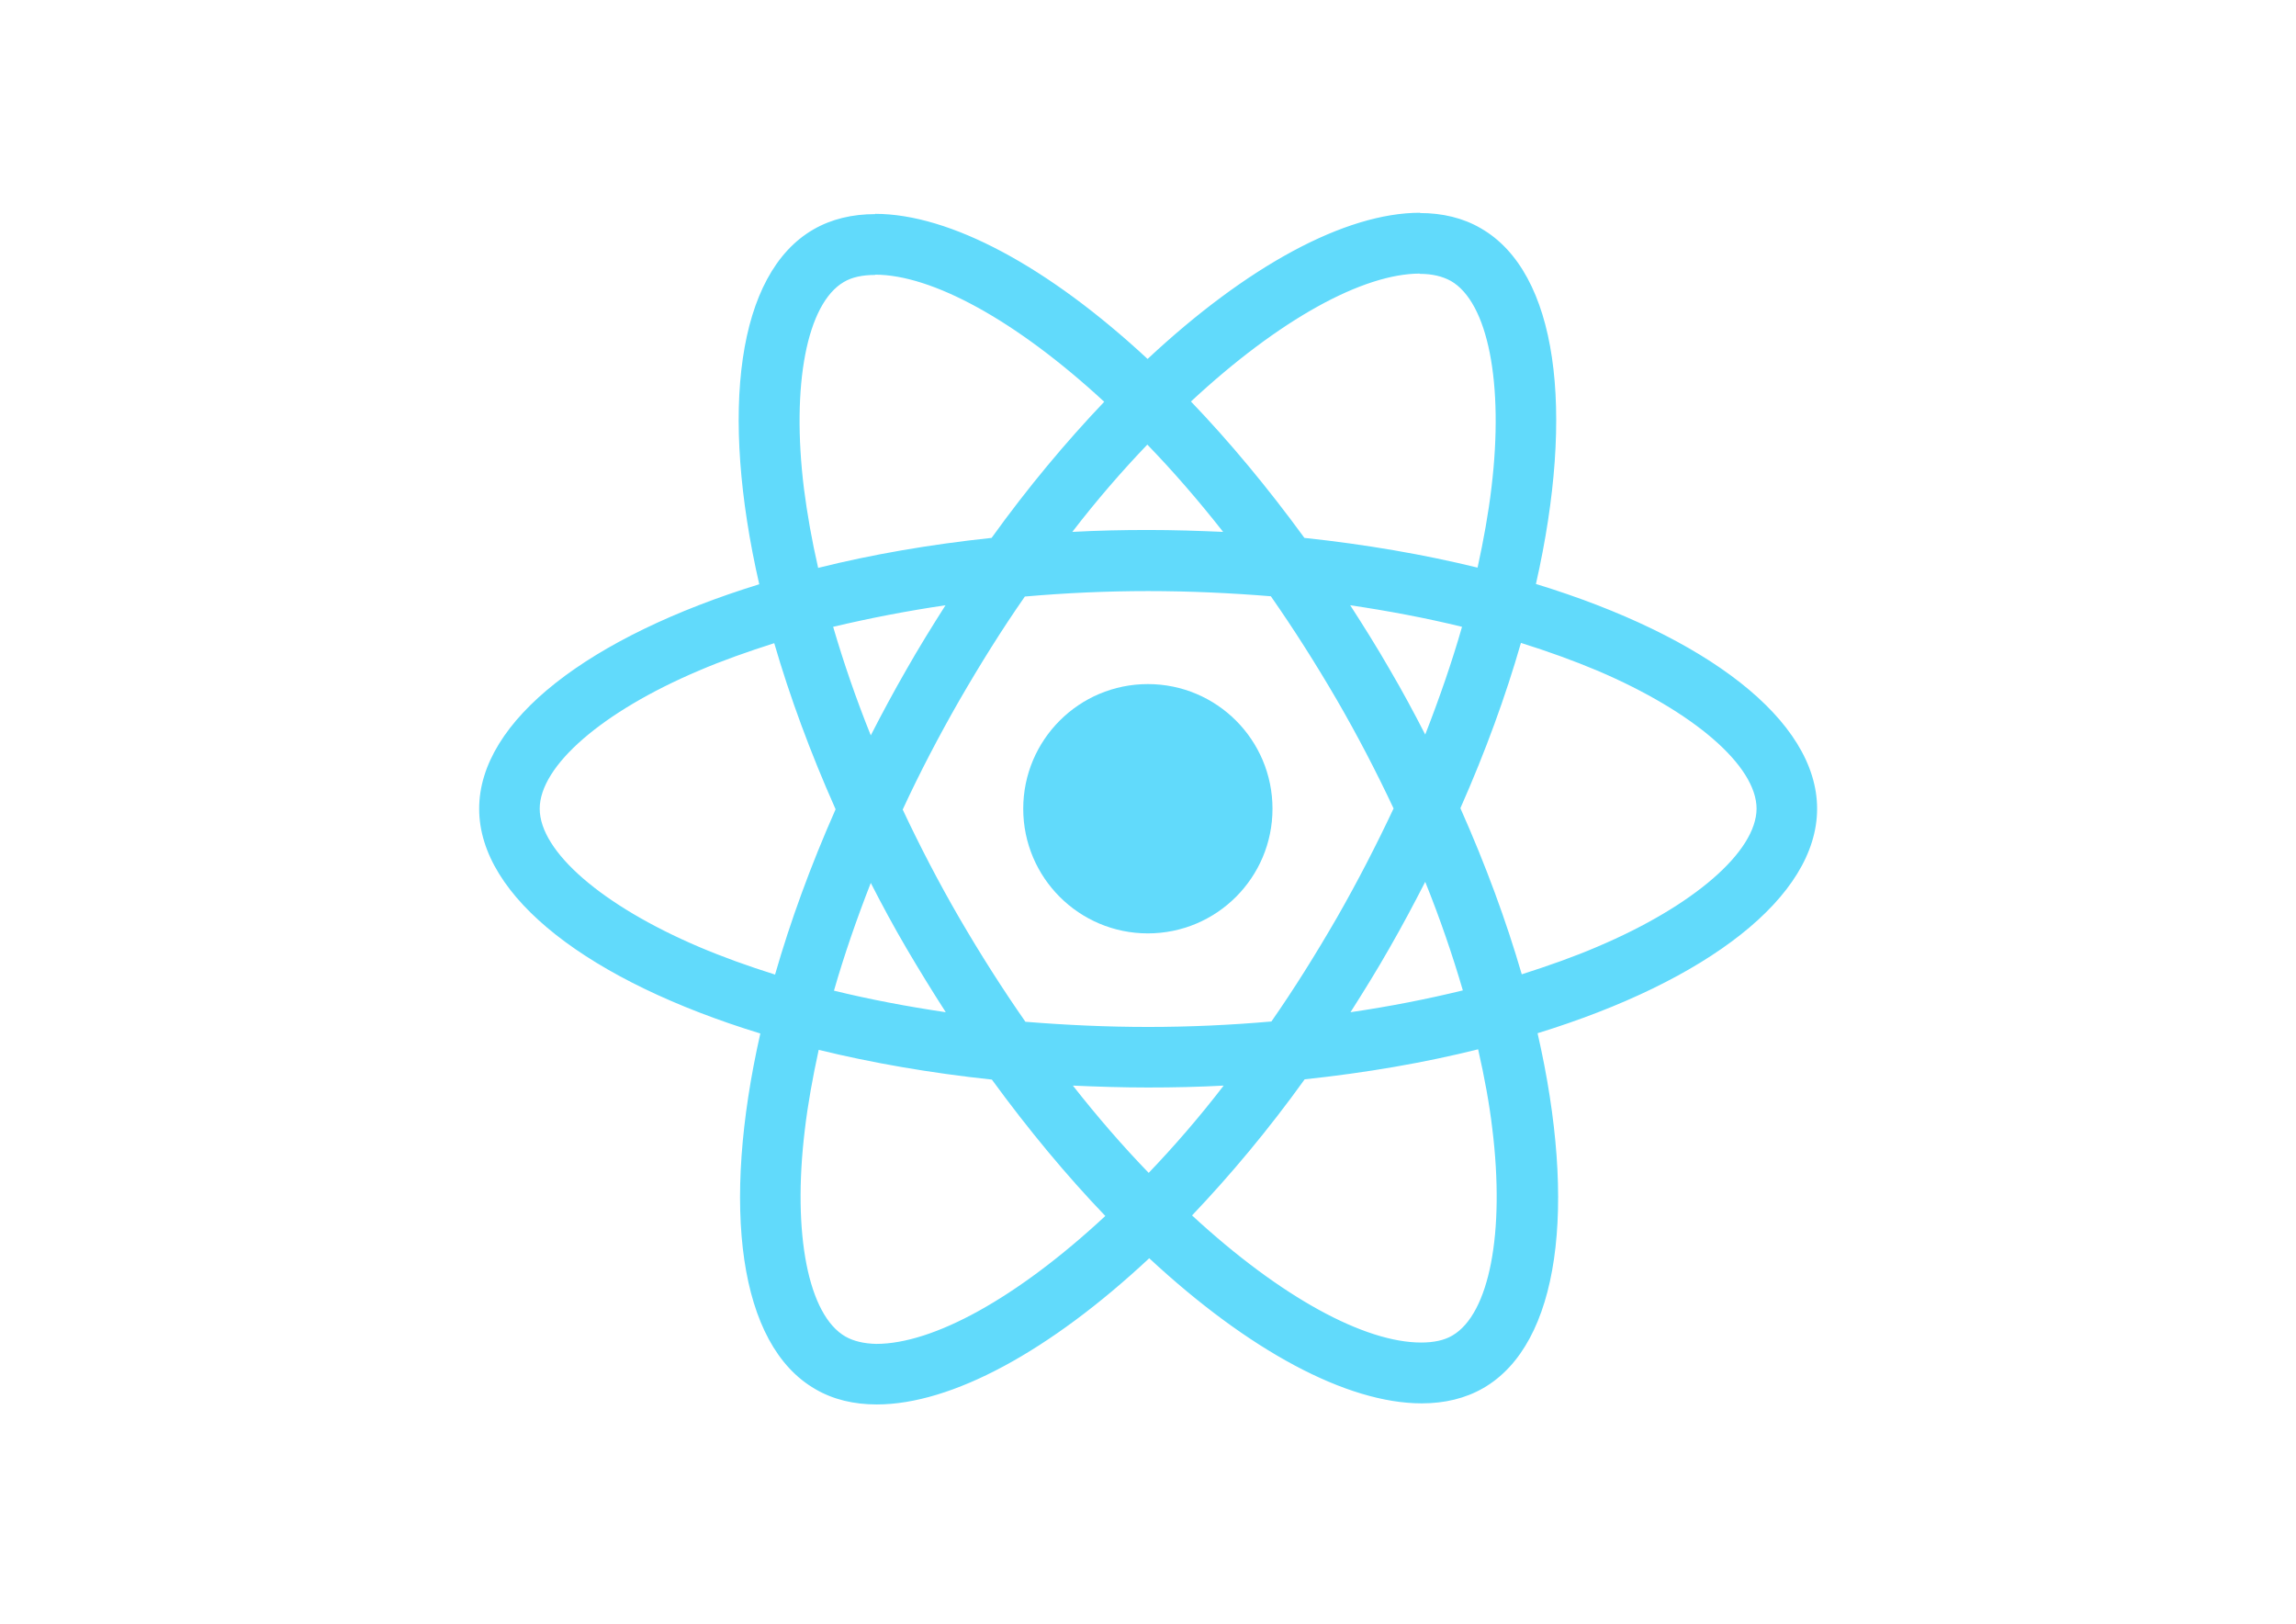
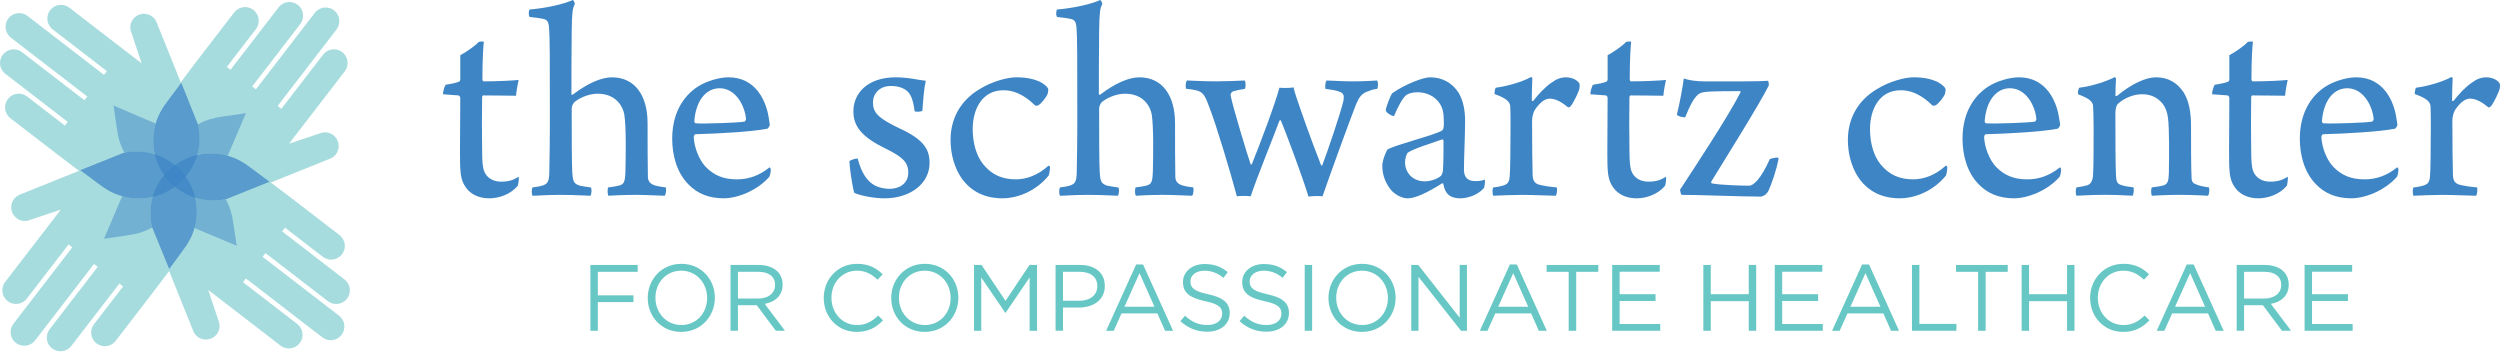
- <svg xmlns="http://www.w3.org/2000/svg" viewBox="0 0 841.9 595.3">
-   <g fill="#61DAFB">
-     <path d="M666.3 296.5c0-32.5-40.7-63.3-103.1-82.4 14.4-63.6 8-114.2-20.2-130.4-6.5-3.8-14.1-5.6-22.4-5.6v22.3c4.6 0 8.3.9 11.4 2.6 13.6 7.8 19.5 37.5 14.9 75.7-1.1 9.4-2.9 19.3-5.1 29.4-19.6-4.8-41-8.5-63.5-10.9-13.5-18.5-27.5-35.3-41.6-50 32.6-30.3 63.2-46.9 84-46.9V78c-27.5 0-63.5 19.6-99.9 53.6-36.4-33.8-72.4-53.2-99.9-53.2v22.3c20.7 0 51.4 16.5 84 46.6-14 14.7-28 31.4-41.3 49.9-22.6 2.4-44 6.1-63.6 11-2.3-10-4-19.7-5.2-29-4.7-38.2 1.1-67.9 14.6-75.8 3-1.8 6.9-2.6 11.5-2.6V78.5c-8.4 0-16 1.8-22.6 5.6-28.1 16.2-34.4 66.7-19.9 130.1-62.2 19.2-102.7 49.9-102.7 82.3 0 32.5 40.7 63.3 103.1 82.4-14.4 63.6-8 114.2 20.2 130.4 6.5 3.8 14.1 5.6 22.5 5.6 27.5 0 63.5-19.6 99.9-53.6 36.4 33.8 72.4 53.2 99.9 53.2 8.4 0 16-1.8 22.6-5.6 28.1-16.2 34.4-66.7 19.9-130.1 62-19.1 102.5-49.9 102.5-82.3zm-130.2-66.7c-3.7 12.9-8.3 26.2-13.5 39.5-4.1-8-8.4-16-13.1-24-4.6-8-9.5-15.8-14.4-23.4 14.2 2.1 27.9 4.7 41 7.9zm-45.8 106.5c-7.8 13.5-15.8 26.3-24.1 38.2-14.9 1.3-30 2-45.2 2-15.1 0-30.2-.7-45-1.9-8.3-11.9-16.4-24.6-24.2-38-7.6-13.1-14.5-26.4-20.8-39.8 6.2-13.4 13.2-26.8 20.7-39.9 7.8-13.5 15.8-26.3 24.1-38.2 14.9-1.3 30-2 45.2-2 15.1 0 30.2.7 45 1.9 8.3 11.9 16.4 24.6 24.2 38 7.6 13.1 14.5 26.4 20.8 39.8-6.3 13.4-13.2 26.8-20.7 39.9zm32.3-13c5.4 13.4 10 26.8 13.8 39.8-13.1 3.2-26.9 5.9-41.2 8 4.9-7.7 9.8-15.6 14.4-23.7 4.6-8 8.9-16.1 13-24.1zM421.2 430c-9.3-9.6-18.6-20.3-27.8-32 9 .4 18.2.7 27.5.7 9.4 0 18.7-.2 27.8-.7-9 11.7-18.3 22.4-27.5 32zm-74.4-58.9c-14.2-2.1-27.9-4.7-41-7.9 3.7-12.9 8.3-26.2 13.5-39.5 4.1 8 8.4 16 13.1 24 4.7 8 9.5 15.8 14.4 23.4zM420.7 163c9.3 9.6 18.6 20.3 27.8 32-9-.4-18.2-.7-27.5-.7-9.4 0-18.7.2-27.8.7 9-11.7 18.3-22.4 27.5-32zm-74 58.9c-4.9 7.7-9.8 15.6-14.4 23.7-4.6 8-8.9 16-13 24-5.4-13.4-10-26.8-13.8-39.8 13.1-3.1 26.9-5.8 41.2-7.9zm-90.5 125.2c-35.4-15.1-58.3-34.9-58.3-50.6 0-15.7 22.9-35.6 58.3-50.6 8.6-3.7 18-7 27.7-10.1 5.7 19.6 13.2 40 22.5 60.9-9.2 20.8-16.6 41.1-22.2 60.6-9.9-3.1-19.3-6.5-28-10.2zM310 490c-13.6-7.8-19.5-37.5-14.9-75.7 1.1-9.4 2.9-19.3 5.1-29.4 19.6 4.8 41 8.5 63.5 10.9 13.5 18.5 27.5 35.3 41.6 50-32.6 30.3-63.2 46.9-84 46.9-4.5-.1-8.3-1-11.3-2.7zm237.2-76.2c4.7 38.2-1.1 67.9-14.6 75.8-3 1.8-6.9 2.6-11.5 2.6-20.7 0-51.4-16.5-84-46.6 14-14.7 28-31.4 41.3-49.9 22.6-2.4 44-6.1 63.6-11 2.3 10.1 4.1 19.8 5.2 29.1zm38.5-66.7c-8.6 3.7-18 7-27.7 10.1-5.7-19.6-13.2-40-22.5-60.9 9.2-20.8 16.6-41.1 22.2-60.6 9.9 3.1 19.3 6.5 28.1 10.2 35.4 15.1 58.3 34.9 58.3 50.6-.1 15.7-23 35.6-58.4 50.6zM320.8 78.4z" />
-     <circle cx="420.9" cy="296.5" r="45.7" />
-     <path d="M520.5 78.1z" />
+ <svg viewBox="0 0 1416.38 199.02">
+   <style type="text/css">
+ 	.st0{fill:#A7DCDE;}
+ 	.st1{opacity:0.75;fill:#3D85C5;}
+ 	.st2{opacity:0.5;fill:#3D85C5;}
+ 	.st3{fill:#67C7C5;}
+ 	.st4{fill:#3D85C5;}
+ </style>
+   <g id="Logo">
+     <g>
+       <path class="st0" d="M4.47,56.1c2.61-3.4,7.49-4.04,10.88-1.42l21.41,16.47l1.62-2.09L3.02,41.83C-0.37,39.22-1,34.36,1.61,30.96    c2.61-3.39,7.48-4.01,10.86-1.41l35.37,27.24l1.61-2.11L6.14,21.32c-3.39-2.61-4.02-7.49-1.41-10.88c2.6-3.4,7.48-4.02,10.86-1.41    L58.91,42.4l1.63-2.11L29.84,16.64c-3.39-2.62-4.03-7.48-1.41-10.88c2.61-3.39,7.46-4.02,10.86-1.41L80.25,35.9l-5.67-17.01    c-1.87-3.86-0.24-8.49,3.61-10.34c3.86-1.86,8.49-0.24,10.35,3.61l23.56,58.59c2.2,9.74,0.32,20.29-6.22,28.8    c-11.1,14.38-31.27,17.64-46.38,7.98c-0.99-0.31-24.86-18.42-24.86-18.42L5.87,66.97C2.5,64.34,1.86,59.48,4.47,56.1z" />
+       <path class="st0" d="M143.57,5.62c3.4,2.61,4.03,7.48,1.42,10.87L128.51,37.9l2.09,1.62l27.24-35.36    c2.61-3.39,7.47-4.02,10.87-1.41c3.39,2.61,4.02,7.48,1.42,10.86l-27.24,35.37l2.11,1.61l33.36-43.33    c2.61-3.38,7.49-4.02,10.88-1.41c3.4,2.6,4.02,7.48,1.41,10.86l-33.36,43.32l2.1,1.64l23.66-30.71c2.62-3.4,7.48-4.03,10.88-1.41    c3.38,2.61,4.02,7.46,1.4,10.86L163.76,81.4l17.01-5.67c3.87-1.86,8.5-0.23,10.35,3.62c1.85,3.86,0.24,8.49-3.61,10.35    l-58.59,23.55c-9.74,2.21-20.3,0.32-28.8-6.22c-14.38-11.1-17.64-31.27-7.99-46.37c0.31-0.99,18.43-24.86,18.43-24.86L132.7,7.02    C135.33,3.64,140.19,3,143.57,5.62z" />
+       <path class="st0" d="M193.77,144.07c-2.61,3.4-7.49,4.04-10.88,1.42l-21.41-16.48l-1.62,2.09l35.35,27.24    c3.39,2.61,4.02,7.47,1.41,10.87c-2.61,3.39-7.49,4.02-10.86,1.42l-35.37-27.24l-1.61,2.11l43.32,33.36    c3.38,2.61,4.02,7.49,1.41,10.87c-2.6,3.4-7.48,4.02-10.87,1.41l-43.33-33.37l-1.63,2.11l30.71,23.65    c3.39,2.62,4.03,7.48,1.41,10.88c-2.61,3.38-7.47,4.01-10.86,1.4l-40.96-31.55l5.66,17.01c1.87,3.87,0.24,8.49-3.61,10.35    c-3.87,1.86-8.49,0.24-10.35-3.61l-23.56-58.59c-2.2-9.74-0.32-20.3,6.22-28.8c11.09-14.38,31.27-17.64,46.38-7.98    c0.99,0.31,24.86,18.42,24.86,18.42l28.78,22.14C195.74,135.83,196.39,140.69,193.77,144.07z" />
+       <path class="st0" d="M54.67,194.55c-3.4-2.61-4.04-7.48-1.41-10.87l16.47-21.41l-2.08-1.61L40.4,196    c-2.61,3.39-7.47,4.03-10.87,1.41c-3.39-2.61-4.02-7.48-1.42-10.86l27.24-35.38l-2.11-1.61l-33.35,43.32    c-2.62,3.38-7.49,4.02-10.88,1.41c-3.4-2.6-4.02-7.48-1.41-10.86l33.37-43.33l-2.11-1.63l-23.66,30.71    c-2.62,3.39-7.48,4.03-10.87,1.41c-3.38-2.61-4.02-7.46-1.41-10.86l31.54-40.97l-17.01,5.67c-3.87,1.86-8.49,0.24-10.35-3.62    c-1.86-3.86-0.24-8.48,3.61-10.35l58.59-23.55c9.74-2.21,20.3-0.32,28.8,6.22c14.38,11.09,17.64,31.26,7.99,46.37    c-0.31,0.99-18.43,24.86-18.43,24.86l-22.14,28.78C62.91,196.52,58.05,197.16,54.67,194.55z" />
+     </g>
+     <path class="st1" d="M104.93,99.89c-1.64-2.26-3.58-4.36-5.81-6.22c-0.34-0.29-0.68-0.56-1.03-0.83   c-8.4-6.45-18.81-8.32-28.42-6.13l-24.14,9.7l-0.05,0.01c6.54,4.92,13.98,10.46,14.52,10.63c12.16,7.77,27.66,7.06,38.9-1.18   l0.27-0.2c2.1-1.58,4.13-3.53,5.88-5.63L104.93,99.89z" />
+     <path class="st1" d="M98.93,105.64c-2.21-1.86-4.18-4.07-5.8-6.32l0.14-0.17c1.76-2.11,3.73-3.94,5.86-5.51   c11.25-8.34,26.83-9.09,39.04-1.29c0.54,0.18,7.98,5.71,14.53,10.62h-0.02l-24.17,9.72c-9.61,2.18-20.03,0.31-28.42-6.14   c-0.32-0.25-0.64-0.5-0.95-0.76L98.93,105.64z" />
+     <path class="st1" d="M99.19,105.53c2.24-1.61,4.31-3.51,6.15-5.72c0.28-0.33,0.55-0.67,0.82-1.01c6.38-8.27,8.23-18.54,6.1-28.03   l-9.53-23.84l-0.01-0.05c-4.86,6.45-10.34,13.78-10.51,14.31c-7.69,11.99-7.01,27.28,1.09,38.38l0.2,0.26   c1.55,2.08,3.48,4.08,5.55,5.82L99.19,105.53z" />
+     <path class="st1" d="M92.91,99.41c1.81-2.19,3.98-4.16,6.2-5.76l0.16,0.13c2.09,1.73,3.91,3.66,5.48,5.74   c8.29,11.04,9.14,26.41,1.51,38.51c-0.16,0.53-5.59,7.9-10.39,14.39v-0.02l-9.74-23.78c-2.21-9.47-0.44-19.76,5.88-28.08   c0.24-0.32,0.49-0.64,0.74-0.94L92.91,99.41z" />
+     <path class="st2" d="M112.25,70.76c1.26,5.61,1.09,11.49-0.55,17.08c5.65-1.32,11.6-1.2,17.28,0.41c0.04-0.06,0.09-0.11,0.12-0.17   l10.22-23.96l0.02-0.02c-8.1,1.15-17.27,2.5-17.78,2.76c-3.38,0.74-6.53,1.98-9.42,3.6L112.25,70.76z" />
+     <path class="st2" d="M70.53,86.57c5.68-1.14,11.6-0.91,17.21,0.87c-1.34-5.67-1.2-11.66,0.45-17.36c-0.08-0.05-0.15-0.11-0.23-0.16   L64.37,59.8l-0.04-0.03c1.12,8,2.44,17.05,2.68,17.55C67.74,80.64,68.95,83.73,70.53,86.57z" />
+     <path class="st2" d="M127.87,112.79c-5.71,1.18-11.66,0.97-17.3-0.8c1.33,5.6,1.21,11.51-0.37,17.15c0.07,0.05,0.14,0.11,0.21,0.16   l23.7,9.93l0.02,0.01c-1.19-7.98-2.57-17.03-2.83-17.52C130.58,118.52,129.39,115.54,127.87,112.79z" />
+     <path class="st2" d="M86.13,128.63c-1.31-5.61-1.18-11.49,0.42-17.09c-5.66,1.34-11.63,1.23-17.32-0.37   c-0.03,0.04-0.07,0.08-0.09,0.13l-10.2,23.94l-0.03,0.04c8.1-1.15,17.28-2.5,17.78-2.75c3.43-0.75,6.62-2.01,9.55-3.67   L86.13,128.63z" />
+   </g>
+   <g id="Title">
+     <g>
+       <path class="st3" d="M334.49,150.11h26.79V154H338.7v13.33h20.19v3.83H338.7v16.24h-4.21V150.11z" />
+       <path class="st3" d="M366.97,168.86v-0.11c0-10.28,7.72-19.28,19.07-19.28c11.34,0,18.96,8.89,18.96,19.17    c0.05,0.06,0.05,0.06,0,0.11c0,10.28-7.73,19.29-19.07,19.29C374.59,188.04,366.97,179.14,366.97,168.86z M400.63,168.86v-0.11    c0-8.47-6.18-15.4-14.7-15.4c-8.52,0-14.59,6.83-14.59,15.29v0.11c0,8.47,6.18,15.4,14.7,15.4S400.63,177.34,400.63,168.86z" />
+       <path class="st3" d="M413.88,150.11h16.03c4.58,0,8.26,1.39,10.6,3.73c1.81,1.81,2.88,4.42,2.88,7.35v0.11    c0,6.17-4.26,9.79-10.12,10.86l11.45,15.23h-5.17l-10.81-14.48h-0.11h-10.55v14.48h-4.21V150.11z M429.53,169.13    c5.6,0,9.59-2.87,9.59-7.67v-0.11c0-4.58-3.52-7.36-9.53-7.36h-11.51v15.13H429.53z" />
+       <path class="st3" d="M466.69,168.86v-0.11c0-10.55,7.88-19.28,18.86-19.28c6.77,0,10.81,2.39,14.54,5.91l-2.88,3.09    c-3.14-2.98-6.66-5.12-11.72-5.12c-8.26,0-14.43,6.72-14.43,15.29v0.11c0,8.63,6.23,15.4,14.43,15.4c5.11,0,8.47-1.97,12.04-5.38    l2.76,2.72c-3.88,3.94-8.15,6.55-14.91,6.55C474.63,188.04,466.69,179.57,466.69,168.86z" />
+       <path class="st3" d="M504.92,168.86v-0.11c0-10.28,7.72-19.28,19.07-19.28c11.34,0,18.97,8.89,18.97,19.17    c0.05,0.06,0.05,0.06,0,0.11c0,10.28-7.73,19.29-19.07,19.29C512.54,188.04,504.92,179.14,504.92,168.86z M538.58,168.86v-0.11    c0-8.47-6.18-15.4-14.7-15.4c-8.52,0-14.59,6.83-14.59,15.29v0.11c0,8.47,6.18,15.4,14.7,15.4    C532.51,184.15,538.58,177.34,538.58,168.86z" />
+       <path class="st3" d="M551.83,150.11h4.27l13.58,20.35l13.59-20.35h4.26v37.29h-4.21v-30.2l-13.58,19.98h-0.21l-13.59-19.93v30.15    h-4.1V150.11z" />
+       <path class="st3" d="M598.04,150.11h13.95c8.41,0,13.95,4.48,13.95,11.82v0.12c0,8.04-6.71,12.19-14.64,12.19h-9.06v13.15h-4.2    V150.11z M611.46,170.41c6.18,0,10.23-3.3,10.23-8.2v-0.11c0-5.33-4-8.11-10.02-8.11h-9.43v16.41H611.46z" />
+       <path class="st3" d="M643.68,149.85h3.93l17,37.55h-4.53l-4.37-9.86h-20.3L631,187.4h-4.32L643.68,149.85z M654.05,173.77    l-8.46-19.02l-8.52,19.02H654.05z" />
+       <path class="st3" d="M668.74,181.96l2.61-3.08c3.88,3.51,7.61,5.27,12.78,5.27c5.01,0,8.31-2.66,8.31-6.33v-0.11    c0-3.46-1.86-5.44-9.69-7.09c-8.58-1.87-12.52-4.63-12.52-10.76v-0.12c0-5.85,5.16-10.16,12.25-10.16c5.43,0,9.32,1.54,13.1,4.58    l-2.45,3.25c-3.46-2.82-6.93-4.05-10.76-4.05c-4.85,0-7.93,2.67-7.93,6.02v0.1c0,3.51,1.92,5.49,10.12,7.24    c8.31,1.81,12.14,4.85,12.14,10.55v0.11c0,6.39-5.32,10.55-12.73,10.55C678.06,187.93,673.22,185.96,668.74,181.96z" />
+       <path class="st3" d="M702.29,181.96l2.61-3.08c3.89,3.51,7.61,5.27,12.78,5.27c5.01,0,8.31-2.66,8.31-6.33v-0.11    c0-3.46-1.86-5.44-9.69-7.09c-8.57-1.87-12.52-4.63-12.52-10.76v-0.12c0-5.85,5.17-10.16,12.25-10.16c5.44,0,9.32,1.54,13.11,4.58    l-2.45,3.25c-3.46-2.82-6.93-4.05-10.76-4.05c-4.85,0-7.93,2.67-7.93,6.02v0.1c0,3.51,1.92,5.49,10.12,7.24    c8.31,1.81,12.14,4.85,12.14,10.55v0.11c0,6.39-5.33,10.55-12.73,10.55C711.61,187.93,706.76,185.96,702.29,181.96z" />
+       <path class="st3" d="M739.19,150.11h4.2v37.29h-4.2V150.11z" />
+       <path class="st3" d="M752.65,168.86v-0.11c0-10.28,7.72-19.28,19.07-19.28c11.34,0,18.97,8.89,18.97,19.17    c0.05,0.06,0.05,0.06,0,0.11c0,10.28-7.72,19.29-19.08,19.29C760.27,188.04,752.65,179.14,752.65,168.86z M786.32,168.86v-0.11    c0-8.47-6.18-15.4-14.7-15.4c-8.52,0-14.59,6.83-14.59,15.29v0.11c0,8.47,6.18,15.4,14.7,15.4    C780.24,184.15,786.32,177.34,786.32,168.86z" />
+       <path class="st3" d="M799.56,150.11h3.94L826.99,180v-29.89h4.1v37.29h-3.36l-24.08-30.56v30.56h-4.1V150.11z" />
+       <path class="st3" d="M855.42,149.85h3.94l16.99,37.55h-4.53l-4.37-9.86h-20.29l-4.42,9.86h-4.32L855.42,149.85z M865.8,173.77    l-8.47-19.02l-8.51,19.02H865.8z" />
+       <path class="st3" d="M888.75,154h-12.52v-3.88h29.29V154H893v33.4h-4.26V154z" />
+       <path class="st3" d="M913.39,150.11h26.95v3.84H917.6v12.73h20.35v3.84H917.6v13.05h23.01v3.83h-27.22V150.11z" />
+       <path class="st3" d="M965.03,150.11h4.21v16.57h21.52v-16.57h4.21v37.29h-4.21v-16.78h-21.52v16.78h-4.21V150.11z" />
+       <path class="st3" d="M1005.5,150.11h26.94v3.84h-22.74v12.73h20.35v3.84h-20.35v13.05h23.01v3.83h-27.21V150.11z" />
+       <path class="st3" d="M1054.97,149.85h3.94l16.99,37.55h-4.53l-4.37-9.86h-20.3l-4.42,9.86h-4.31L1054.97,149.85z M1065.35,173.77    l-8.47-19.02l-8.52,19.02H1065.35z" />
+       <path class="st3" d="M1083.23,150.11h4.2v33.39h20.99v3.89h-25.19V150.11z" />
+       <path class="st3" d="M1120.71,154h-12.52v-3.88h29.3V154h-12.52v33.4h-4.26V154z" />
+       <path class="st3" d="M1145.36,150.11h4.21v16.57h21.52v-16.57h4.21v37.29h-4.21v-16.78h-21.52v16.78h-4.21V150.11z" />
+       <path class="st3" d="M1184.17,168.86v-0.11c0-10.55,7.88-19.28,18.85-19.28c6.76,0,10.81,2.39,14.53,5.91l-2.87,3.09    c-3.15-2.98-6.66-5.12-11.72-5.12c-8.25,0-14.43,6.72-14.43,15.29v0.11c0,8.63,6.23,15.4,14.43,15.4c5.12,0,8.48-1.97,12.04-5.38    l2.78,2.72c-3.89,3.94-8.15,6.55-14.92,6.55C1192.11,188.04,1184.17,179.57,1184.17,168.86z" />
+       <path class="st3" d="M1238.91,149.85h3.94l16.99,37.55h-4.53l-4.37-9.86h-20.3l-4.42,9.86h-4.32L1238.91,149.85z M1249.29,173.77    l-8.46-19.02l-8.53,19.02H1249.29z" />
+       <path class="st3" d="M1267.18,150.11h16.03c4.58,0,8.26,1.39,10.61,3.73c1.8,1.81,2.87,4.42,2.87,7.35v0.11    c0,6.17-4.26,9.79-10.12,10.86l11.45,15.23h-5.17l-10.81-14.48h-0.1h-10.55v14.48h-4.2V150.11z M1282.84,169.13    c5.59,0,9.59-2.87,9.59-7.67v-0.11c0-4.58-3.52-7.36-9.54-7.36h-11.5v15.13H1282.84z" />
+       <path class="st3" d="M1305.67,150.11h26.95v3.84h-22.74v12.73h20.35v3.84h-20.35v13.05h23.01v3.83h-27.22V150.11z" />
+     </g>
+     <g>
+       <g>
+         <path class="st4" d="M273.8,54.06c-0.32,0-0.65,0.65-0.65,0.82c-0.16,7.65-0.16,21.98,0,29.96c0,6.51,0.33,9.6,0.98,11.73     c1.47,4.39,5.54,6.34,9.61,6.34c4.56,0,6.84-0.81,10.09-2.76c0.33,0.48-0.16,4.4-0.49,5.04c-4.07,5.05-10.91,7.17-16.12,7.17     c-6.35,0-11.56-2.6-14.33-7.81c-2.12-3.91-2.28-8.15-2.28-18.57c0-9.28,0.16-23.93,0.16-30.45c0-0.49-0.33-1.3-0.98-1.47     l-8.79-0.65c-0.16-0.97,0.81-4.56,1.47-5.37c2.28-0.33,6.35-1.15,7.65-1.8c0.16,0,0.65-0.65,0.65-1.14V31.27     c2.61-1.3,8.63-5.37,10.42-7.49c0.81-0.32,2.44-0.32,2.93-0.16c-0.32,2.77-0.81,10.1-0.81,21.5c0,0.33,0.32,0.98,0.65,0.98     c7.82,0,17.42-0.49,19.86-0.82c-0.49,2.28-1.3,6.51-1.46,8.96C288.3,54.23,279.99,54.06,273.8,54.06z" />
+         <path class="st4" d="M300.12,5.38c9.77-0.82,19.38-3.1,24.43-5.38c0.49,0.17,1.14,1.79,1.14,2.28     c-1.31,2.61-1.63,4.23-1.79,15.31c-0.16,10.1-0.16,31.27-0.16,35.82c0,0.33,0.49,0.33,0.81,0.17c8.47-6.51,16.28-9.77,22.15-9.77     c12.87,0,20.19,10.1,20.19,26.05c0,8.95,0,23.12,0.17,30.29c0,1.95,0.81,3.26,2.12,4.07c2.28,1.31,4.72,1.46,7.97,1.95     c0.49,0.49,0.17,4.39-0.65,4.73c-2.77,0-9.12-0.5-16.28-0.5c-6.35,0-13.35,0.33-15.47,0.5c-0.65-0.65-0.65-4.07-0.16-4.73     c2.61-0.33,4.88-0.65,6.51-1.14c2.44-0.81,3.09-1.95,3.25-8.46c0.16-7.99,0.49-24.27-0.65-31.76     c-0.81-4.39-4.56-11.72-15.14-11.72c-4.07,0-8.96,1.63-12.7,4.4c-1.31,0.98-1.96,2.93-1.96,3.91c0,11.24,0,31.59,0.33,36.15     c0.32,5.21,0.81,6.51,4.23,7.65c1.95,0.33,3.25,0.65,6.19,0.98c0.81,0.65,0.48,4.08-0.16,4.73c-2.12,0-7.66-0.5-17.1-0.5     c-8.31,0-12.87,0.5-15.63,0.5c-0.65-0.65-0.65-4.07,0-4.73c2.76-0.33,4.39-0.65,5.86-1.14c2.77-0.98,3.42-2.44,3.58-7     c0.16-3.91,0.33-23.28,0.33-27.03c0-39.41,0-49.83-0.49-55.85c-0.33-2.44-0.81-3.91-3.09-4.4c-1.95-0.48-4.88-0.81-7.82-1.14     C299.31,9.12,299.47,5.7,300.12,5.38z" />
+         <path class="st4" d="M522.59,62.7c-0.48,0.65-3.74,0.81-4.39,0.32c-0.98-7-2.27-10.42-5.54-12.38c-2.12-1.3-4.72-1.95-7.98-1.95     c-5.53,0-10.1,3.59-10.1,9.44c0,5.54,2.77,8.79,15.14,14.66c13.51,6.18,16.93,11.72,16.93,19.54c0,11.72-10.91,20.03-25.56,20.03     c-6.03,0-13.36-1.46-17.11-3.09c-1.14-3.74-2.6-14.17-2.77-17.91c0.49-0.65,3.91-1.8,4.72-1.47c2.28,8.47,5.37,12.7,9.61,15.14     c2.45,1.31,5.7,1.95,8.14,1.95c6.68,0,10.91-3.58,10.91-9.12c0-5.87-3.09-8.96-13.19-13.84c-13.19-6.51-17.91-12.38-17.91-21.01     c0-10.09,7.98-19.21,23.94-19.21c3.75,0,7.82,0.48,10.58,0.98c2.61,0.48,5.21,0.81,6.51,0.98     C523.41,50.64,523.08,56.02,522.59,62.7z" />
+         <path class="st4" d="M568.17,112.36c-10.41,0-17.91-3.9-23.28-11.23c-4.07-5.86-6.35-13.68-6.35-21.83     c0-12.05,5.54-22.31,16.45-28.82c6.84-4.24,15.63-6.68,20.68-6.68c6.51,0,10.26,1.14,13.36,2.44c2.11,1.14,4.23,2.61,4.89,4.24     c0,0.48-0.17,1.95-0.33,2.6c-0.98,2.44-4.07,6.03-5.54,6.68c-0.32,0.16-1.31,0.16-1.63,0c-3.42-3.42-9.61-8.63-17.91-8.63     c-12.22,0-17.42,10.91-17.42,21.99c0,7.65,1.96,15.14,6.03,20.03c4.88,6.02,10.91,8.46,18.4,8.46c5.7,0,12.38-2.11,18.56-7.81     c0.16,0,0.81,0.49,0.81,0.97c0,1.3-0.48,4.24-0.81,4.73C586.1,109.27,575.02,112.36,568.17,112.36z" />
+         <path class="st4" d="M598.95,5.38c9.77-0.82,19.37-3.1,24.42-5.38c0.49,0.17,1.14,1.79,1.14,2.28c-1.3,2.61-1.62,4.23-1.79,15.31     c-0.16,10.1-0.16,31.27-0.16,35.82c0,0.33,0.49,0.33,0.82,0.17c8.46-6.51,16.28-9.77,22.14-9.77c12.87,0,20.2,10.1,20.2,26.05     c0,8.95,0,23.12,0.16,30.29c0,1.95,0.81,3.26,2.12,4.07c2.27,1.31,4.72,1.46,7.98,1.95c0.48,0.49,0.16,4.39-0.66,4.73     c-2.77,0-9.12-0.5-16.29-0.5c-6.35,0-13.35,0.33-15.47,0.5c-0.65-0.65-0.65-4.07-0.16-4.73c2.61-0.33,4.89-0.65,6.51-1.14     c2.44-0.81,3.09-1.95,3.26-8.46c0.17-7.99,0.49-24.27-0.65-31.76c-0.81-4.39-4.56-11.72-15.15-11.72c-4.06,0-8.95,1.63-12.7,4.4     c-1.3,0.98-1.95,2.93-1.95,3.91c0,11.24,0,31.59,0.33,36.15c0.33,5.21,0.82,6.51,4.24,7.65c1.96,0.33,3.26,0.65,6.19,0.98     c0.82,0.65,0.49,4.08-0.16,4.73c-2.12,0-7.66-0.5-17.11-0.5c-8.3,0-12.86,0.5-15.63,0.5c-0.65-0.65-0.65-4.07,0-4.73     c2.77-0.33,4.4-0.65,5.86-1.14c2.77-0.98,3.42-2.44,3.58-7c0.17-3.91,0.33-23.28,0.33-27.03c0-39.41,0-49.83-0.48-55.85     c-0.33-2.44-0.82-3.91-3.1-4.4c-1.95-0.48-4.89-0.81-7.81-1.14C598.13,9.12,598.3,5.7,598.95,5.38z" />
+         <path class="st4" d="M672.44,45.6c2.6,0,8.15,0.49,16.12,0.49c5.7,0,13.51-0.32,16.61-0.49c0.65,0.49,0.65,3.75,0.16,4.72     c-2.12,0.32-5.22,0.98-6.35,1.3c-1.79,0.66-1.96,1.96-1.63,3.1c1.3,6.35,9.12,32.41,11.23,38.43c0.32,0,0.49,0.17,0.65-0.16     c4.24-10.42,12.87-33.06,15.64-43.31c1.95,0.32,6.35,0.16,7.97-0.17c0.81,3.42,2.28,7.66,4.23,13.19     c4.07,11.88,10.26,28.17,11.4,30.94c0.17,0,0.49,0.33,0.65,0c2.93-7.49,10.59-30.12,12.06-36.8c0.32-2.61,0.32-4.07-2.77-5.05     c-1.95-0.65-4.07-0.98-7.49-1.46c-0.32-1.15,0-4.07,0.65-4.72c2.28,0,9.12,0.49,14.49,0.49c6.68,0,11.07-0.32,14.16-0.49     c0.65,0.81,0.65,3.91,0,4.72c-2.12,0.32-2.93,0.49-4.39,1.14c-4.4,1.3-5.7,3.42-7.49,7.49c-3.74,9.44-15.62,42.18-19.05,52.27     c-1.95-0.32-6.19-0.16-7.98,0.16c-2.93-10.09-13.51-38.26-15.64-43.15c-0.16-0.16-0.65-0.16-0.81,0.16     c-3.26,8.96-12.38,31.1-16.29,42.83c-1.8-0.32-6.03-0.32-7.82,0c-3.42-13.02-11.56-40.06-15.47-50.15     c-2.44-6.68-3.42-8.63-7-9.77c-1.79-0.49-3.91-0.81-6.19-0.98C671.46,49.34,671.78,46.25,672.44,45.6z" />
+         <path class="st4" d="M815.56,58.46c-2.77-4.07-7.49-6.18-12.37-6.18c-3.59,0-5.7,0.97-6.51,1.62c-1.8,1.3-4.72,6.51-6.84,11.72     c-0.49,0.65-4.89-1.79-4.73-3.26c0.33-2.28,2.77-8.63,3.75-9.61c7.01-4.89,17.26-8.95,21.33-8.95c7.16,0,12.53,3.26,16.12,8.63     c2.77,4.56,3.74,10.26,3.74,16.13c0,8.46-0.65,21-0.65,27.51c0,3.42,1.3,6.52,6.19,6.52c2.6,0,3.75-0.16,5.7-0.82     c0.16,0.65-0.16,4.39-0.66,4.89c-3.9,4.23-9.61,5.7-13.35,5.7c-4.57,0-7.17-1.79-8.31-4.23c-0.65-0.98-0.98-2.77-1.31-4.07     c0-0.16-0.48-0.32-0.65-0.16c-8.3,5.21-15.15,8.47-19.38,8.47c-3.09,0-6.35-1.62-8.95-4.07c-3.26-3.59-5.54-8.64-5.54-14.33     c0-3.1,2.12-8.14,2.93-9.28c5.37-2.94,24.59-7.49,30.77-10.59c0.33-0.17,0.97-1.14,0.97-1.63c0.33-1.47,0.16-3.26,0.16-4.4     C818,64.81,817.51,61.23,815.56,58.46z M817.02,78.98c-6.03,2.12-16.45,5.37-19.38,7.49c-0.65,0.32-1.62,3.42-1.62,5.21     c0,6.35,4.39,11.07,11.39,11.07c2.12,0,5.7-0.82,8.3-2.6c1.14-0.65,1.63-1.95,1.79-3.75c0.33-3.41,0.33-14,0.33-16.76     C817.84,79.47,817.35,78.82,817.02,78.98z" />
+         <path class="st4" d="M894.86,47.39c0.16,0.49,0.16,1.95,0,2.61c-0.33,1.95-3.42,8.3-5.05,10.26c-0.16,0.17-1.14,0.65-1.3,0.65     c-3.09-2.61-6.84-5.04-10.58-5.04c-3.26,0-6.52,3.42-8.63,6.84c-0.49,0.98-1.3,3.41-1.3,5.54c0,11.07,0.16,27.84,0.32,31.1     c0.17,2.77,0.98,4.4,3.42,5.21c2.93,0.81,6.68,1.3,10.26,1.62c0.32,0.82,0.16,4.08-0.65,4.73c-1.95,0-12.53-0.5-19.05-0.5     c-5.05,0-13.35,0.33-16.28,0.5c-0.49-0.65-0.65-4.07,0-4.73c1.95-0.16,4.56-0.65,6.35-1.3c1.63-0.65,2.6-1.63,2.93-4.56     c0.33-2.61,0.49-16.12,0.49-27.36c0-6.02,0-10.91-0.16-12.86c-0.33-2.29-1.63-4.23-8.96-6.84c0-0.82,0.33-3.26,0.81-3.58     c5.86-0.66,15.47-3.42,19.86-6.03c0.33,0,0.82,0.33,0.82,0.65c-0.16,2.28-0.32,9.44-0.32,12.54c0,0.48,0.48,0.48,0.81,0.32     c3.09-3.91,6.51-7.66,10.26-10.26c2.61-1.95,5.21-3.09,8.31-3.09C890.3,43.81,893.56,45.11,894.86,47.39z" />
+         <path class="st4" d="M923.83,54.06c-0.33,0-0.66,0.65-0.66,0.82c-0.16,7.65-0.16,21.98,0,29.96c0,6.51,0.33,9.6,0.98,11.73     c1.46,4.39,5.53,6.34,9.61,6.34c4.56,0,6.84-0.81,10.09-2.76c0.32,0.48-0.16,4.4-0.49,5.04c-4.07,5.05-10.9,7.17-16.11,7.17     c-6.35,0-11.56-2.6-14.33-7.81c-2.12-3.91-2.28-8.15-2.28-18.57c0-9.28,0.16-23.93,0.16-30.45c0-0.49-0.32-1.3-0.97-1.47     l-8.79-0.65c-0.16-0.97,0.81-4.56,1.46-5.37c2.28-0.33,6.35-1.15,7.65-1.8c0.16,0,0.65-0.65,0.65-1.14V31.27     c2.61-1.3,8.63-5.37,10.42-7.49c0.82-0.32,2.44-0.32,2.93-0.16c-0.33,2.77-0.82,10.1-0.82,21.5c0,0.33,0.32,0.98,0.66,0.98     c7.81,0,17.42-0.49,19.86-0.82c-0.49,2.28-1.3,6.51-1.46,8.96C938.32,54.23,930.02,54.06,923.83,54.06z" />
+         <path class="st4" d="M1002.15,48.37c-5.37,10.75-24.26,40.87-32.56,54.39c-0.33,0.49,0,1.14,0.32,1.14     c4.55,0.98,17.42,1.3,21.16,1.3c2.28,0,6.68-3.9,11.57-14.98c0.49-0.49,3.74-0.98,4.56-0.98c0,0,0.48,0.32,0.48,0.49     c-1.14,6.51-4.23,15.14-5.7,18.24c-0.98,2.11-3.09,3.42-4.72,3.42c-11.07,0-38.26-1.14-44.62-0.98     c-0.32-0.32-0.82-2.44-0.82-2.92c8.63-13.19,27.03-41.03,34.2-55.04c0.32-0.33,0-0.82-0.16-0.82c-4.73,0-16.45,0-19.71,0.49     c-3.74,0.33-6.35,1.63-11.39,14.33c-0.66,0.16-3.75-0.33-4.73-1.46c1.63-6.68,3.26-15.31,3.91-20.52     c2.77,0.98,7.01,1.63,11.4,1.63h22.63c7,0,11.24-0.17,13.68-0.32C1001.99,45.92,1002.15,47.88,1002.15,48.37z" />
+         <path class="st4" d="M1076.56,112.36c-10.43,0-17.91-3.9-23.29-11.23c-4.07-5.86-6.35-13.68-6.35-21.83     c0-12.05,5.54-22.31,16.45-28.82c6.84-4.24,15.63-6.68,20.68-6.68c6.51,0,10.26,1.14,13.36,2.44c2.11,1.14,4.23,2.61,4.88,4.24     c0,0.48-0.16,1.95-0.32,2.6c-0.97,2.44-4.07,6.03-5.54,6.68c-0.33,0.16-1.3,0.16-1.63,0c-3.42-3.42-9.61-8.63-17.91-8.63     c-12.22,0-17.43,10.91-17.43,21.99c0,7.65,1.95,15.14,6.03,20.03c4.88,6.02,10.91,8.46,18.4,8.46c5.7,0,12.38-2.11,18.56-7.81     c0.16,0,0.81,0.49,0.81,0.97c0,1.3-0.48,4.24-0.81,4.73C1094.47,109.27,1083.4,112.36,1076.56,112.36z" />
+         <path class="st4" d="M1182.39,105.03c2.28-0.65,3.26-2.93,3.42-5.7c0.33-5.05,0.33-16.44,0.33-26.71     c0-6.35-0.17-10.58-0.33-13.03c-0.49-2.28-2.44-3.91-8.47-6.19c-0.32-0.97,0.17-3.26,0.81-3.74c6.51-0.66,15.96-3.75,20.03-6.03     c0.16,0.17,0.65,0.65,0.65,1.14c-0.16,1.79-0.32,6.51-0.32,9.28c0,0.33,0.49,0.5,0.81,0.33c8.47-7,16.45-10.58,22.14-10.58     c7.01,0,12.05,3.09,15.64,8.47c3.1,4.88,4.23,11.39,4.23,19.21c0,9.12,0,23.78,0.32,29.47c0,1.3,0.49,2.61,1.63,3.09     c2.6,1.3,4.88,1.63,8.14,2.12c0.49,0.82,0.32,3.91-0.49,4.73c-2.28,0-7.17-0.5-15.64-0.5c-7.48,0-12.21,0.33-16.12,0.5     c-0.49-0.65-0.65-4.07,0-4.73c3.09-0.33,5.7-0.81,6.67-1.14c2.28-0.81,2.77-2.44,2.93-6.68c0.16-9.12,0.32-25.56-0.49-31.59     c-0.33-2.6-1.46-7-4.56-9.6c-2.28-2.12-5.38-3.75-10.1-3.75s-9.77,1.95-13.51,5.21c-0.98,0.98-1.63,2.45-1.63,5.86     c0,11.57,0,27.36,0.32,34.85c0.17,3.75,0.82,4.88,3.1,5.53c1.79,0.66,4.23,0.97,6.84,1.3c0.32,0.65,0.16,3.91-0.49,4.73     c-2.44,0-7-0.5-15.96-0.5c-7.98,0-13.84,0.5-15.79,0.5c-0.66-0.65-0.66-4.07,0-4.73     C1178.81,105.84,1180.43,105.53,1182.39,105.03z" />
+         <path class="st4" d="M1276.07,54.06c-0.32,0-0.65,0.65-0.65,0.82c-0.16,7.65-0.16,21.98,0,29.96c0,6.51,0.33,9.6,0.98,11.73     c1.46,4.39,5.54,6.34,9.61,6.34c4.56,0,6.84-0.81,10.09-2.76c0.32,0.48-0.17,4.4-0.49,5.04c-4.08,5.05-10.91,7.17-16.12,7.17     c-6.35,0-11.56-2.6-14.33-7.81c-2.11-3.91-2.28-8.15-2.28-18.57c0-9.28,0.16-23.93,0.16-30.45c0-0.49-0.33-1.3-0.98-1.47     l-8.79-0.65c-0.16-0.97,0.82-4.56,1.47-5.37c2.28-0.33,6.35-1.15,7.65-1.8c0.16,0,0.65-0.65,0.65-1.14V31.27     c2.6-1.3,8.63-5.37,10.42-7.49c0.82-0.32,2.44-0.32,2.93-0.16c-0.33,2.77-0.82,10.1-0.82,21.5c0,0.33,0.32,0.98,0.65,0.98     c7.81,0,17.42-0.49,19.86-0.82c-0.49,2.28-1.3,6.51-1.46,8.96C1290.56,54.23,1282.26,54.06,1276.07,54.06z" />
+         <path class="st4" d="M1416.26,47.39c0.17,0.49,0.17,1.95,0,2.61c-0.33,1.95-3.42,8.3-5.05,10.26c-0.16,0.17-1.14,0.65-1.3,0.65     c-3.1-2.61-6.84-5.04-10.59-5.04c-3.26,0-6.51,3.42-8.63,6.84c-0.49,0.98-1.3,3.41-1.3,5.54c0,11.07,0.16,27.84,0.33,31.1     c0.16,2.77,0.97,4.4,3.42,5.21c2.92,0.81,6.68,1.3,10.26,1.62c0.32,0.82,0.16,4.08-0.66,4.73c-1.95,0-12.54-0.5-19.05-0.5     c-5.05,0-13.35,0.33-16.29,0.5c-0.5-0.65-0.65-4.07,0-4.73c1.95-0.16,4.56-0.65,6.35-1.3c1.63-0.65,2.61-1.63,2.94-4.56     c0.33-2.61,0.49-16.12,0.49-27.36c0-6.02,0-10.91-0.16-12.86c-0.33-2.29-1.63-4.23-8.96-6.84c0-0.82,0.33-3.26,0.82-3.58     c5.86-0.66,15.47-3.42,19.87-6.03c0.32,0,0.81,0.33,0.81,0.65c-0.16,2.28-0.33,9.44-0.33,12.54c0,0.48,0.49,0.48,0.82,0.32     c3.1-3.91,6.51-7.66,10.26-10.26c2.61-1.95,5.22-3.09,8.31-3.09C1411.7,43.81,1414.96,45.11,1416.26,47.39z" />
+       </g>
+       <path class="st4" d="M436.68,95.75c-0.16-0.48-0.49-0.81-0.65-0.98c-6.03,4.88-12.05,6.84-18.56,6.84    c-7.33,0-12.87-2.11-17.75-7.17c-3.91-4.23-6.35-11.07-6.67-16.61c0-0.81,0.32-1.63,0.98-1.79c12.61-0.3,32.39-1.43,40.78-3.14    c0,0,1.39-1.17,1.31-2.45c-0.17-1.33-0.57-3.53-0.57-3.53c-1.3-9.13-7-23.12-22.8-23.12c-5.21,0-12.54,2.12-17.58,5.37    c-8.3,5.54-14.33,15.15-14.33,29.48c0,9.28,2.61,19.22,9.28,25.89c4.89,5.04,11.4,7.81,19.87,7.81c7.49,0,18.73-4.07,25.89-12.21    C436.2,99.66,436.85,96.89,436.68,95.75z M407.7,50c8.79,0,14.17,9.28,14.98,17.42c0,0.65-0.49,1.15-0.81,1.47    c-3.26,0.65-22.47,1.3-27.69,0.98c-0.49,0-0.82-0.82-0.82-1.14C394.18,57.16,399.88,50,407.7,50z" />
+       <path class="st4" d="M1167.73,95.75c-0.16-0.48-0.49-0.81-0.65-0.98c-6.03,4.88-12.05,6.84-18.56,6.84    c-7.33,0-12.87-2.11-17.75-7.17c-3.91-4.23-6.35-11.07-6.67-16.61c0-0.81,0.32-1.63,0.97-1.79c12.61-0.3,32.4-1.43,40.78-3.14    c0,0,1.38-1.17,1.31-2.45c-0.17-1.33-0.57-3.53-0.57-3.53c-1.3-9.13-7-23.12-22.8-23.12c-5.21,0-12.54,2.12-17.58,5.37    c-8.3,5.54-14.34,15.15-14.34,29.48c0,9.28,2.61,19.22,9.29,25.89c4.89,5.04,11.4,7.81,19.86,7.81c7.49,0,18.73-4.07,25.89-12.21    C1167.24,99.66,1167.89,96.89,1167.73,95.75z M1138.75,50c8.79,0,14.17,9.28,14.98,17.42c0,0.65-0.49,1.15-0.81,1.47    c-3.26,0.65-22.47,1.3-27.69,0.98c-0.49,0-0.81-0.82-0.81-1.14C1125.23,57.16,1130.93,50,1138.75,50z" />
+       <path class="st4" d="M1358.82,95.75c-0.16-0.48-0.48-0.81-0.65-0.98c-6.03,4.88-12.05,6.84-18.56,6.84    c-7.33,0-12.87-2.11-17.75-7.17c-3.91-4.23-6.35-11.07-6.67-16.61c0-0.81,0.32-1.63,0.97-1.79c12.6-0.3,32.39-1.43,40.78-3.14    c0,0,1.38-1.17,1.31-2.45c-0.17-1.33-0.57-3.53-0.57-3.53c-1.3-9.13-7-23.12-22.8-23.12c-5.21,0-12.54,2.12-17.58,5.37    c-8.3,5.54-14.33,15.15-14.33,29.48c0,9.28,2.61,19.22,9.29,25.89c4.89,5.04,11.4,7.81,19.86,7.81c7.5,0,18.73-4.07,25.89-12.21    C1358.33,99.66,1358.98,96.89,1358.82,95.75z M1329.83,50c8.79,0,14.17,9.28,14.98,17.42c0,0.65-0.48,1.15-0.81,1.47    c-3.26,0.65-22.47,1.3-27.69,0.98c-0.49,0-0.81-0.82-0.81-1.14C1316.32,57.16,1322.01,50,1329.83,50z" />
+     </g>
  </g>
</svg>
